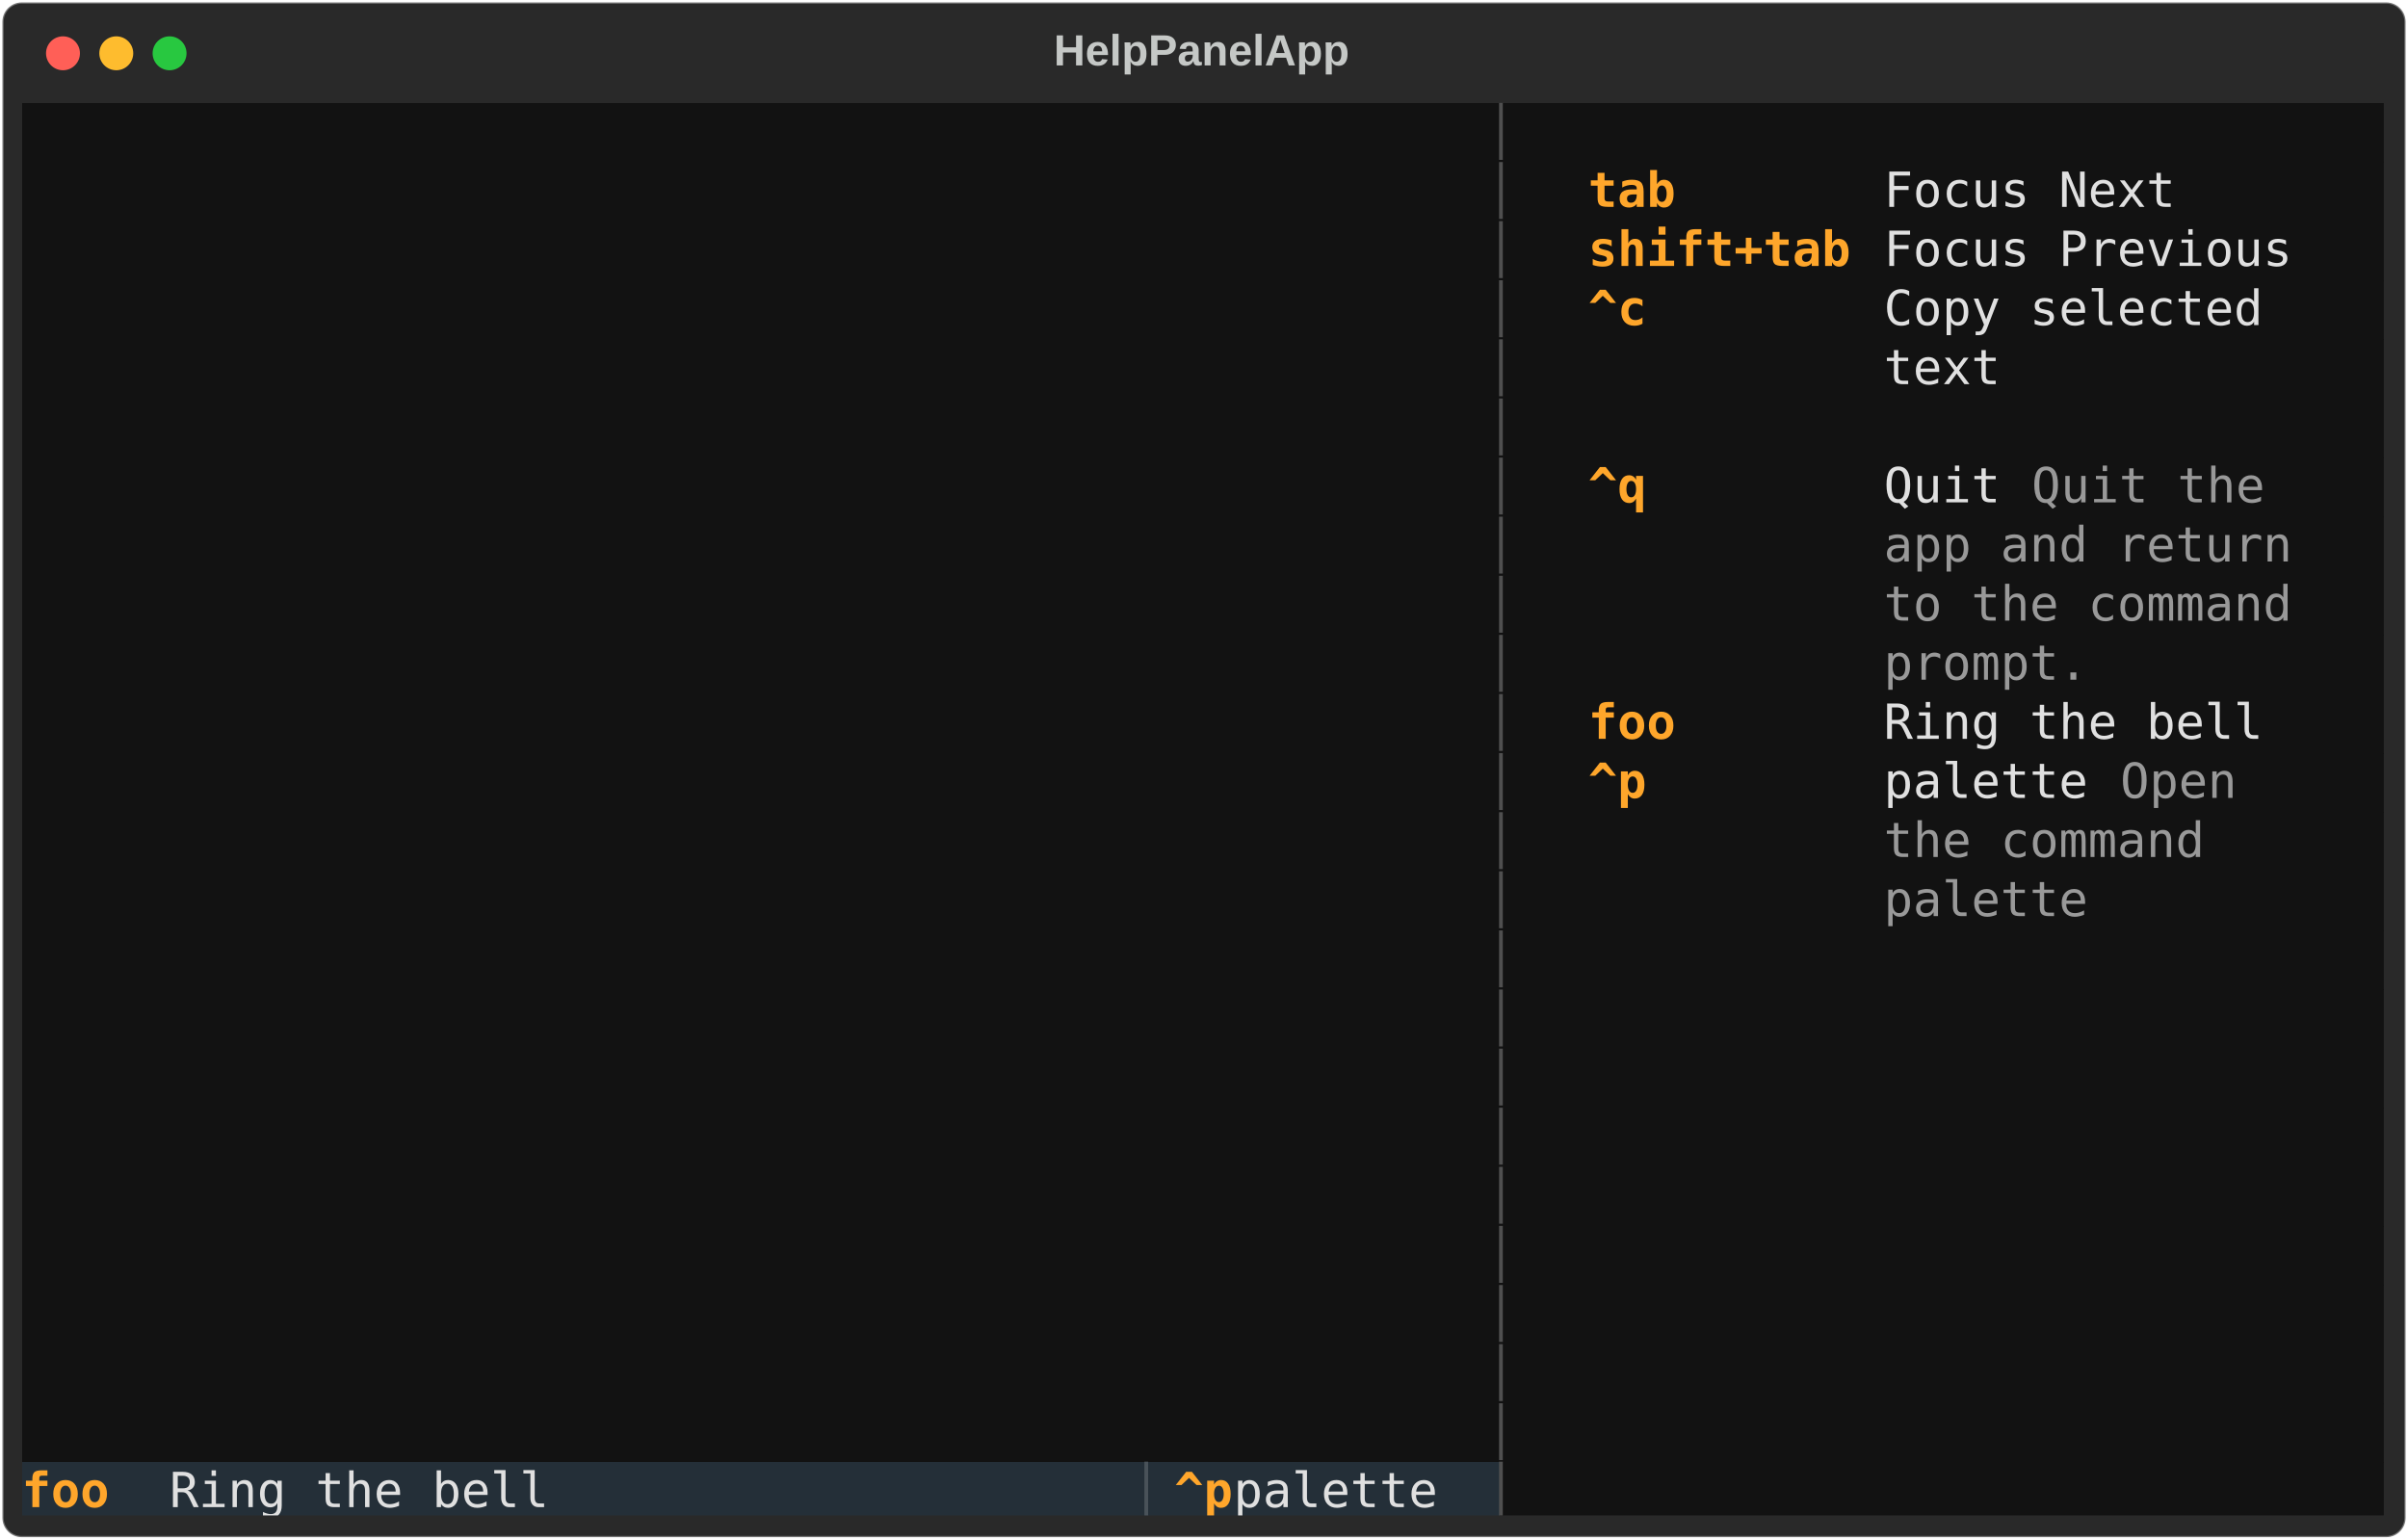
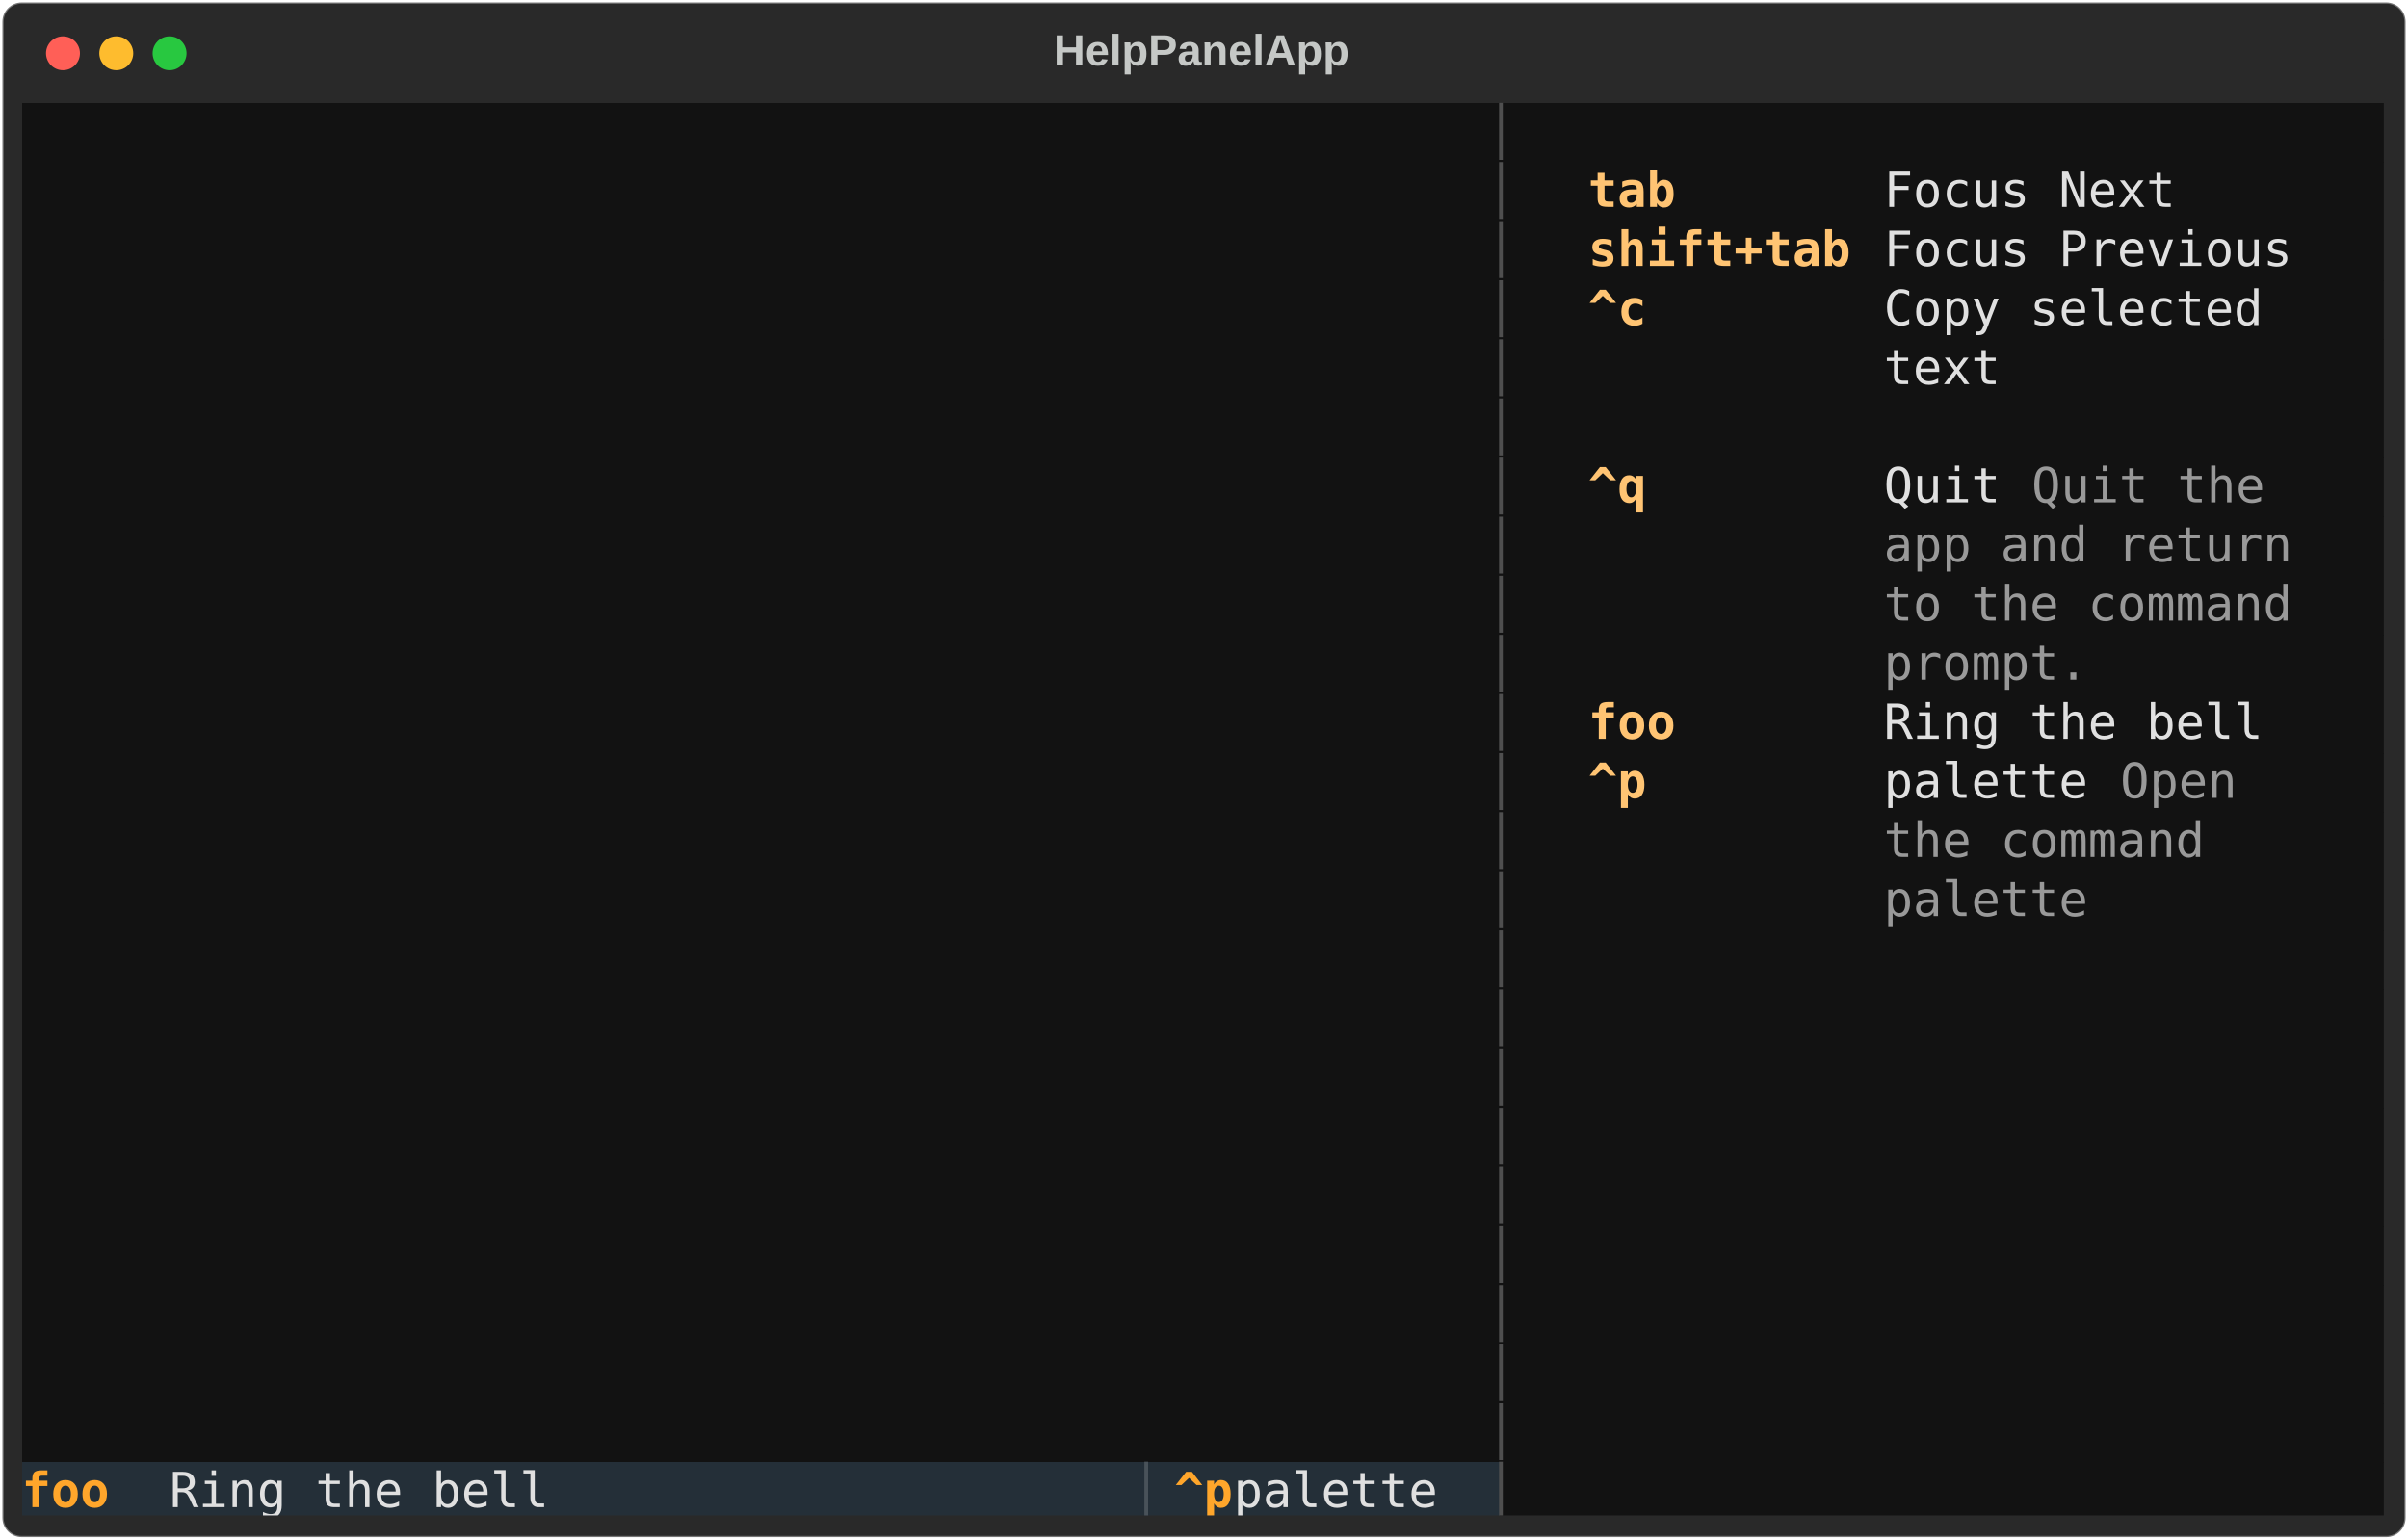
<svg xmlns="http://www.w3.org/2000/svg" class="rich-terminal" viewBox="0 0 994 635.6">
  <style>

    @font-face {
        font-family: "Fira Code";
        src: local("FiraCode-Regular"),
                url("https://cdnjs.cloudflare.com/ajax/libs/firacode/6.2.0/woff2/FiraCode-Regular.woff2") format("woff2"),
                url("https://cdnjs.cloudflare.com/ajax/libs/firacode/6.2.0/woff/FiraCode-Regular.woff") format("woff");
        font-style: normal;
        font-weight: 400;
    }
    @font-face {
        font-family: "Fira Code";
        src: local("FiraCode-Bold"),
                url("https://cdnjs.cloudflare.com/ajax/libs/firacode/6.2.0/woff2/FiraCode-Bold.woff2") format("woff2"),
                url("https://cdnjs.cloudflare.com/ajax/libs/firacode/6.2.0/woff/FiraCode-Bold.woff") format("woff");
        font-style: bold;
        font-weight: 700;
    }

    .terminal-matrix {
        font-family: Fira Code, monospace;
        font-size: 20px;
        line-height: 24.4px;
        font-variant-east-asian: full-width;
    }

    .terminal-title {
        font-size: 18px;
        font-weight: bold;
        font-family: arial;
    }

    .terminal-r1 { fill: #c5c8c6 }
.terminal-r2 { fill: #4f4f4f }
.terminal-r3 { fill: #121212 }
- .terminal-r4 { fill: #fea62b;font-weight: bold }
+ .terminal-r4 { fill: #ffc473;font-weight: bold }
.terminal-r5 { fill: #e0e0e0 }
.terminal-r6 { fill: #999999 }
.terminal-r7 { fill: #ffa62b;font-weight: bold }
.terminal-r8 { fill: #495259 }
    </style>
  <defs>
    <clipPath id="terminal-clip-terminal">
      <rect x="0" y="0" width="975.0" height="584.6" />
    </clipPath>
    <clipPath id="terminal-line-0">
      <rect x="0" y="1.5" width="976" height="24.65" />
    </clipPath>
    <clipPath id="terminal-line-1">
      <rect x="0" y="25.9" width="976" height="24.65" />
    </clipPath>
    <clipPath id="terminal-line-2">
      <rect x="0" y="50.3" width="976" height="24.65" />
    </clipPath>
    <clipPath id="terminal-line-3">
      <rect x="0" y="74.7" width="976" height="24.65" />
    </clipPath>
    <clipPath id="terminal-line-4">
      <rect x="0" y="99.1" width="976" height="24.65" />
    </clipPath>
    <clipPath id="terminal-line-5">
      <rect x="0" y="123.5" width="976" height="24.65" />
    </clipPath>
    <clipPath id="terminal-line-6">
      <rect x="0" y="147.9" width="976" height="24.65" />
    </clipPath>
    <clipPath id="terminal-line-7">
      <rect x="0" y="172.3" width="976" height="24.65" />
    </clipPath>
    <clipPath id="terminal-line-8">
      <rect x="0" y="196.7" width="976" height="24.65" />
    </clipPath>
    <clipPath id="terminal-line-9">
      <rect x="0" y="221.1" width="976" height="24.65" />
    </clipPath>
    <clipPath id="terminal-line-10">
      <rect x="0" y="245.5" width="976" height="24.65" />
    </clipPath>
    <clipPath id="terminal-line-11">
      <rect x="0" y="269.9" width="976" height="24.65" />
    </clipPath>
    <clipPath id="terminal-line-12">
      <rect x="0" y="294.3" width="976" height="24.65" />
    </clipPath>
    <clipPath id="terminal-line-13">
      <rect x="0" y="318.7" width="976" height="24.65" />
    </clipPath>
    <clipPath id="terminal-line-14">
      <rect x="0" y="343.1" width="976" height="24.65" />
    </clipPath>
    <clipPath id="terminal-line-15">
      <rect x="0" y="367.5" width="976" height="24.65" />
    </clipPath>
    <clipPath id="terminal-line-16">
      <rect x="0" y="391.9" width="976" height="24.65" />
    </clipPath>
    <clipPath id="terminal-line-17">
      <rect x="0" y="416.3" width="976" height="24.65" />
    </clipPath>
    <clipPath id="terminal-line-18">
      <rect x="0" y="440.7" width="976" height="24.65" />
    </clipPath>
    <clipPath id="terminal-line-19">
      <rect x="0" y="465.1" width="976" height="24.65" />
    </clipPath>
    <clipPath id="terminal-line-20">
      <rect x="0" y="489.5" width="976" height="24.65" />
    </clipPath>
    <clipPath id="terminal-line-21">
      <rect x="0" y="513.9" width="976" height="24.65" />
    </clipPath>
    <clipPath id="terminal-line-22">
      <rect x="0" y="538.3" width="976" height="24.65" />
    </clipPath>
  </defs>
  <rect fill="#292929" stroke="rgba(255,255,255,0.35)" stroke-width="1" x="1" y="1" width="992" height="633.6" rx="8" />
  <text class="terminal-title" fill="#c5c8c6" text-anchor="middle" x="496" y="27">HelpPanelApp</text>
  <g transform="translate(26,22)">
    <circle cx="0" cy="0" r="7" fill="#ff5f57" />
    <circle cx="22" cy="0" r="7" fill="#febc2e" />
    <circle cx="44" cy="0" r="7" fill="#28c840" />
  </g>
  <g transform="translate(9, 41)" clip-path="url(#terminal-clip-terminal)">
    <rect fill="#121212" x="0" y="1.5" width="610" height="24.65" shape-rendering="crispEdges" />
    <rect fill="#121212" x="610" y="1.5" width="12.2" height="24.65" shape-rendering="crispEdges" />
    <rect fill="#121212" x="622.2" y="1.5" width="12.2" height="24.65" shape-rendering="crispEdges" />
    <rect fill="#121212" x="634.4" y="1.5" width="329.4" height="24.65" shape-rendering="crispEdges" />
    <rect fill="#121212" x="963.8" y="1.5" width="12.2" height="24.65" shape-rendering="crispEdges" />
    <rect fill="#121212" x="0" y="25.9" width="610" height="24.65" shape-rendering="crispEdges" />
    <rect fill="#121212" x="610" y="25.9" width="12.2" height="24.65" shape-rendering="crispEdges" />
    <rect fill="#121212" x="622.2" y="25.9" width="12.2" height="24.65" shape-rendering="crispEdges" />
    <rect fill="#121212" x="634.4" y="25.9" width="12.2" height="24.65" shape-rendering="crispEdges" />
    <rect fill="#121212" x="646.6" y="25.9" width="109.8" height="24.65" shape-rendering="crispEdges" />
    <rect fill="#121212" x="756.4" y="25.9" width="12.2" height="24.65" shape-rendering="crispEdges" />
    <rect fill="#121212" x="768.6" y="25.9" width="183" height="24.65" shape-rendering="crispEdges" />
    <rect fill="#121212" x="951.6" y="25.9" width="12.2" height="24.65" shape-rendering="crispEdges" />
    <rect fill="#121212" x="963.8" y="25.9" width="12.2" height="24.65" shape-rendering="crispEdges" />
    <rect fill="#121212" x="0" y="50.3" width="610" height="24.65" shape-rendering="crispEdges" />
    <rect fill="#121212" x="610" y="50.3" width="12.2" height="24.65" shape-rendering="crispEdges" />
    <rect fill="#121212" x="622.2" y="50.3" width="12.2" height="24.65" shape-rendering="crispEdges" />
    <rect fill="#121212" x="634.4" y="50.3" width="12.2" height="24.65" shape-rendering="crispEdges" />
    <rect fill="#121212" x="646.6" y="50.3" width="109.8" height="24.65" shape-rendering="crispEdges" />
    <rect fill="#121212" x="756.4" y="50.3" width="12.2" height="24.65" shape-rendering="crispEdges" />
    <rect fill="#121212" x="768.6" y="50.3" width="183" height="24.65" shape-rendering="crispEdges" />
    <rect fill="#121212" x="951.6" y="50.3" width="12.2" height="24.65" shape-rendering="crispEdges" />
    <rect fill="#121212" x="963.8" y="50.3" width="12.2" height="24.65" shape-rendering="crispEdges" />
    <rect fill="#121212" x="0" y="74.7" width="610" height="24.65" shape-rendering="crispEdges" />
    <rect fill="#121212" x="610" y="74.7" width="12.2" height="24.65" shape-rendering="crispEdges" />
    <rect fill="#121212" x="622.2" y="74.7" width="12.2" height="24.65" shape-rendering="crispEdges" />
    <rect fill="#121212" x="634.4" y="74.7" width="12.2" height="24.65" shape-rendering="crispEdges" />
    <rect fill="#121212" x="646.6" y="74.7" width="109.8" height="24.65" shape-rendering="crispEdges" />
    <rect fill="#121212" x="756.4" y="74.7" width="12.2" height="24.65" shape-rendering="crispEdges" />
    <rect fill="#121212" x="768.6" y="74.7" width="183" height="24.65" shape-rendering="crispEdges" />
    <rect fill="#121212" x="951.6" y="74.7" width="12.2" height="24.65" shape-rendering="crispEdges" />
    <rect fill="#121212" x="963.8" y="74.7" width="12.2" height="24.65" shape-rendering="crispEdges" />
    <rect fill="#121212" x="0" y="99.1" width="610" height="24.65" shape-rendering="crispEdges" />
    <rect fill="#121212" x="610" y="99.1" width="12.2" height="24.65" shape-rendering="crispEdges" />
    <rect fill="#121212" x="622.2" y="99.1" width="12.2" height="24.65" shape-rendering="crispEdges" />
    <rect fill="#121212" x="634.4" y="99.1" width="12.2" height="24.65" shape-rendering="crispEdges" />
    <rect fill="#121212" x="646.6" y="99.1" width="109.8" height="24.65" shape-rendering="crispEdges" />
    <rect fill="#121212" x="756.4" y="99.1" width="12.2" height="24.65" shape-rendering="crispEdges" />
    <rect fill="#121212" x="768.6" y="99.1" width="183" height="24.65" shape-rendering="crispEdges" />
    <rect fill="#121212" x="951.6" y="99.1" width="12.2" height="24.65" shape-rendering="crispEdges" />
    <rect fill="#121212" x="963.8" y="99.1" width="12.2" height="24.65" shape-rendering="crispEdges" />
    <rect fill="#121212" x="0" y="123.5" width="610" height="24.65" shape-rendering="crispEdges" />
    <rect fill="#121212" x="610" y="123.5" width="12.2" height="24.65" shape-rendering="crispEdges" />
    <rect fill="#121212" x="622.2" y="123.5" width="12.2" height="24.65" shape-rendering="crispEdges" />
    <rect fill="#121212" x="634.4" y="123.5" width="329.4" height="24.65" shape-rendering="crispEdges" />
    <rect fill="#121212" x="963.8" y="123.5" width="12.2" height="24.65" shape-rendering="crispEdges" />
    <rect fill="#121212" x="0" y="147.9" width="610" height="24.65" shape-rendering="crispEdges" />
    <rect fill="#121212" x="610" y="147.9" width="12.2" height="24.65" shape-rendering="crispEdges" />
    <rect fill="#121212" x="622.2" y="147.9" width="12.2" height="24.65" shape-rendering="crispEdges" />
    <rect fill="#121212" x="634.4" y="147.9" width="12.2" height="24.65" shape-rendering="crispEdges" />
    <rect fill="#121212" x="646.6" y="147.9" width="109.8" height="24.65" shape-rendering="crispEdges" />
    <rect fill="#121212" x="756.4" y="147.9" width="12.2" height="24.65" shape-rendering="crispEdges" />
    <rect fill="#121212" x="768.6" y="147.9" width="61" height="24.65" shape-rendering="crispEdges" />
    <rect fill="#121212" x="829.6" y="147.9" width="109.8" height="24.65" shape-rendering="crispEdges" />
    <rect fill="#121212" x="939.4" y="147.9" width="12.2" height="24.65" shape-rendering="crispEdges" />
    <rect fill="#121212" x="951.6" y="147.9" width="12.2" height="24.65" shape-rendering="crispEdges" />
    <rect fill="#121212" x="963.8" y="147.9" width="12.2" height="24.65" shape-rendering="crispEdges" />
    <rect fill="#121212" x="0" y="172.3" width="610" height="24.65" shape-rendering="crispEdges" />
    <rect fill="#121212" x="610" y="172.3" width="12.2" height="24.65" shape-rendering="crispEdges" />
    <rect fill="#121212" x="622.2" y="172.3" width="12.2" height="24.65" shape-rendering="crispEdges" />
    <rect fill="#121212" x="634.4" y="172.3" width="12.2" height="24.65" shape-rendering="crispEdges" />
    <rect fill="#121212" x="646.6" y="172.3" width="109.8" height="24.65" shape-rendering="crispEdges" />
    <rect fill="#121212" x="756.4" y="172.3" width="12.2" height="24.65" shape-rendering="crispEdges" />
    <rect fill="#121212" x="768.6" y="172.3" width="183" height="24.65" shape-rendering="crispEdges" />
    <rect fill="#121212" x="951.6" y="172.3" width="12.2" height="24.65" shape-rendering="crispEdges" />
    <rect fill="#121212" x="963.8" y="172.3" width="12.2" height="24.65" shape-rendering="crispEdges" />
    <rect fill="#121212" x="0" y="196.7" width="610" height="24.65" shape-rendering="crispEdges" />
    <rect fill="#121212" x="610" y="196.7" width="12.2" height="24.65" shape-rendering="crispEdges" />
    <rect fill="#121212" x="622.2" y="196.7" width="12.2" height="24.65" shape-rendering="crispEdges" />
    <rect fill="#121212" x="634.4" y="196.7" width="12.2" height="24.65" shape-rendering="crispEdges" />
    <rect fill="#121212" x="646.6" y="196.7" width="109.8" height="24.65" shape-rendering="crispEdges" />
    <rect fill="#121212" x="756.4" y="196.7" width="12.2" height="24.65" shape-rendering="crispEdges" />
    <rect fill="#121212" x="768.6" y="196.7" width="183" height="24.65" shape-rendering="crispEdges" />
    <rect fill="#121212" x="951.6" y="196.7" width="12.2" height="24.65" shape-rendering="crispEdges" />
    <rect fill="#121212" x="963.8" y="196.7" width="12.2" height="24.65" shape-rendering="crispEdges" />
    <rect fill="#121212" x="0" y="221.1" width="610" height="24.65" shape-rendering="crispEdges" />
    <rect fill="#121212" x="610" y="221.1" width="12.2" height="24.65" shape-rendering="crispEdges" />
    <rect fill="#121212" x="622.2" y="221.1" width="12.2" height="24.65" shape-rendering="crispEdges" />
    <rect fill="#121212" x="634.4" y="221.1" width="12.2" height="24.65" shape-rendering="crispEdges" />
    <rect fill="#121212" x="646.6" y="221.1" width="109.8" height="24.65" shape-rendering="crispEdges" />
    <rect fill="#121212" x="756.4" y="221.1" width="12.2" height="24.65" shape-rendering="crispEdges" />
    <rect fill="#121212" x="768.6" y="221.1" width="85.4" height="24.65" shape-rendering="crispEdges" />
    <rect fill="#121212" x="854" y="221.1" width="97.6" height="24.65" shape-rendering="crispEdges" />
    <rect fill="#121212" x="951.6" y="221.1" width="12.2" height="24.65" shape-rendering="crispEdges" />
    <rect fill="#121212" x="963.8" y="221.1" width="12.2" height="24.65" shape-rendering="crispEdges" />
    <rect fill="#121212" x="0" y="245.5" width="610" height="24.65" shape-rendering="crispEdges" />
    <rect fill="#121212" x="610" y="245.5" width="12.2" height="24.65" shape-rendering="crispEdges" />
    <rect fill="#121212" x="622.2" y="245.5" width="12.2" height="24.65" shape-rendering="crispEdges" />
    <rect fill="#121212" x="634.4" y="245.5" width="12.2" height="24.65" shape-rendering="crispEdges" />
    <rect fill="#121212" x="646.6" y="245.5" width="109.8" height="24.65" shape-rendering="crispEdges" />
    <rect fill="#121212" x="756.4" y="245.5" width="12.2" height="24.65" shape-rendering="crispEdges" />
    <rect fill="#121212" x="768.6" y="245.5" width="183" height="24.65" shape-rendering="crispEdges" />
    <rect fill="#121212" x="951.6" y="245.5" width="12.2" height="24.65" shape-rendering="crispEdges" />
    <rect fill="#121212" x="963.8" y="245.5" width="12.2" height="24.65" shape-rendering="crispEdges" />
    <rect fill="#121212" x="0" y="269.9" width="610" height="24.65" shape-rendering="crispEdges" />
    <rect fill="#121212" x="610" y="269.9" width="12.2" height="24.65" shape-rendering="crispEdges" />
    <rect fill="#121212" x="622.2" y="269.9" width="12.2" height="24.65" shape-rendering="crispEdges" />
    <rect fill="#121212" x="634.4" y="269.9" width="12.2" height="24.65" shape-rendering="crispEdges" />
    <rect fill="#121212" x="646.6" y="269.9" width="109.8" height="24.65" shape-rendering="crispEdges" />
    <rect fill="#121212" x="756.4" y="269.9" width="12.2" height="24.65" shape-rendering="crispEdges" />
    <rect fill="#121212" x="768.6" y="269.9" width="97.6" height="24.65" shape-rendering="crispEdges" />
    <rect fill="#121212" x="866.2" y="269.9" width="61" height="24.65" shape-rendering="crispEdges" />
    <rect fill="#121212" x="927.2" y="269.9" width="24.4" height="24.65" shape-rendering="crispEdges" />
    <rect fill="#121212" x="951.6" y="269.9" width="12.2" height="24.65" shape-rendering="crispEdges" />
    <rect fill="#121212" x="963.8" y="269.9" width="12.2" height="24.65" shape-rendering="crispEdges" />
    <rect fill="#121212" x="0" y="294.3" width="610" height="24.65" shape-rendering="crispEdges" />
    <rect fill="#121212" x="610" y="294.3" width="12.2" height="24.65" shape-rendering="crispEdges" />
    <rect fill="#121212" x="622.2" y="294.3" width="12.2" height="24.65" shape-rendering="crispEdges" />
    <rect fill="#121212" x="634.4" y="294.3" width="12.2" height="24.65" shape-rendering="crispEdges" />
    <rect fill="#121212" x="646.6" y="294.3" width="109.8" height="24.65" shape-rendering="crispEdges" />
    <rect fill="#121212" x="756.4" y="294.3" width="12.2" height="24.65" shape-rendering="crispEdges" />
    <rect fill="#121212" x="768.6" y="294.3" width="146.4" height="24.65" shape-rendering="crispEdges" />
    <rect fill="#121212" x="915" y="294.3" width="36.6" height="24.65" shape-rendering="crispEdges" />
    <rect fill="#121212" x="951.6" y="294.3" width="12.2" height="24.65" shape-rendering="crispEdges" />
    <rect fill="#121212" x="963.8" y="294.3" width="12.2" height="24.65" shape-rendering="crispEdges" />
    <rect fill="#121212" x="0" y="318.7" width="610" height="24.65" shape-rendering="crispEdges" />
    <rect fill="#121212" x="610" y="318.7" width="12.2" height="24.65" shape-rendering="crispEdges" />
    <rect fill="#121212" x="622.2" y="318.7" width="12.2" height="24.65" shape-rendering="crispEdges" />
    <rect fill="#121212" x="634.4" y="318.7" width="12.2" height="24.65" shape-rendering="crispEdges" />
    <rect fill="#121212" x="646.6" y="318.7" width="109.8" height="24.65" shape-rendering="crispEdges" />
    <rect fill="#121212" x="756.4" y="318.7" width="12.2" height="24.65" shape-rendering="crispEdges" />
    <rect fill="#121212" x="768.6" y="318.7" width="85.4" height="24.65" shape-rendering="crispEdges" />
    <rect fill="#121212" x="854" y="318.7" width="97.6" height="24.65" shape-rendering="crispEdges" />
    <rect fill="#121212" x="951.6" y="318.7" width="12.2" height="24.65" shape-rendering="crispEdges" />
    <rect fill="#121212" x="963.8" y="318.7" width="12.2" height="24.65" shape-rendering="crispEdges" />
    <rect fill="#121212" x="0" y="343.1" width="610" height="24.65" shape-rendering="crispEdges" />
    <rect fill="#121212" x="610" y="343.1" width="12.2" height="24.65" shape-rendering="crispEdges" />
    <rect fill="#121212" x="622.2" y="343.1" width="12.2" height="24.65" shape-rendering="crispEdges" />
    <rect fill="#121212" x="634.4" y="343.1" width="329.4" height="24.65" shape-rendering="crispEdges" />
    <rect fill="#121212" x="963.8" y="343.1" width="12.2" height="24.65" shape-rendering="crispEdges" />
    <rect fill="#121212" x="0" y="367.5" width="610" height="24.65" shape-rendering="crispEdges" />
    <rect fill="#121212" x="610" y="367.5" width="12.2" height="24.65" shape-rendering="crispEdges" />
    <rect fill="#121212" x="622.2" y="367.5" width="353.8" height="24.65" shape-rendering="crispEdges" />
    <rect fill="#121212" x="0" y="391.9" width="610" height="24.65" shape-rendering="crispEdges" />
    <rect fill="#121212" x="610" y="391.9" width="12.2" height="24.65" shape-rendering="crispEdges" />
    <rect fill="#121212" x="622.2" y="391.9" width="353.8" height="24.65" shape-rendering="crispEdges" />
    <rect fill="#121212" x="0" y="416.3" width="610" height="24.65" shape-rendering="crispEdges" />
    <rect fill="#121212" x="610" y="416.3" width="12.2" height="24.65" shape-rendering="crispEdges" />
    <rect fill="#121212" x="622.2" y="416.3" width="353.8" height="24.65" shape-rendering="crispEdges" />
    <rect fill="#121212" x="0" y="440.7" width="610" height="24.65" shape-rendering="crispEdges" />
    <rect fill="#121212" x="610" y="440.7" width="12.2" height="24.65" shape-rendering="crispEdges" />
    <rect fill="#121212" x="622.2" y="440.7" width="353.8" height="24.65" shape-rendering="crispEdges" />
    <rect fill="#121212" x="0" y="465.1" width="610" height="24.65" shape-rendering="crispEdges" />
    <rect fill="#121212" x="610" y="465.1" width="12.2" height="24.65" shape-rendering="crispEdges" />
    <rect fill="#121212" x="622.2" y="465.1" width="353.8" height="24.65" shape-rendering="crispEdges" />
    <rect fill="#121212" x="0" y="489.5" width="610" height="24.65" shape-rendering="crispEdges" />
    <rect fill="#121212" x="610" y="489.5" width="12.2" height="24.65" shape-rendering="crispEdges" />
    <rect fill="#121212" x="622.2" y="489.5" width="353.8" height="24.65" shape-rendering="crispEdges" />
    <rect fill="#121212" x="0" y="513.9" width="610" height="24.65" shape-rendering="crispEdges" />
    <rect fill="#121212" x="610" y="513.9" width="12.2" height="24.65" shape-rendering="crispEdges" />
    <rect fill="#121212" x="622.2" y="513.9" width="353.8" height="24.65" shape-rendering="crispEdges" />
    <rect fill="#121212" x="0" y="538.3" width="610" height="24.65" shape-rendering="crispEdges" />
    <rect fill="#121212" x="610" y="538.3" width="12.2" height="24.65" shape-rendering="crispEdges" />
    <rect fill="#121212" x="622.2" y="538.3" width="353.8" height="24.65" shape-rendering="crispEdges" />
    <rect fill="#242f38" x="0" y="562.7" width="61" height="24.65" shape-rendering="crispEdges" />
    <rect fill="#242f38" x="61" y="562.7" width="170.8" height="24.65" shape-rendering="crispEdges" />
    <rect fill="#242f38" x="231.8" y="562.7" width="231.8" height="24.65" shape-rendering="crispEdges" />
    <rect fill="#242f38" x="463.6" y="562.7" width="12.2" height="24.65" shape-rendering="crispEdges" />
    <rect fill="#242f38" x="475.8" y="562.7" width="24.4" height="24.65" shape-rendering="crispEdges" />
    <rect fill="#242f38" x="500.2" y="562.7" width="97.6" height="24.65" shape-rendering="crispEdges" />
    <rect fill="#242f38" x="597.8" y="562.7" width="12.2" height="24.65" shape-rendering="crispEdges" />
    <rect fill="#121212" x="610" y="562.7" width="12.2" height="24.65" shape-rendering="crispEdges" />
    <rect fill="#121212" x="622.2" y="562.7" width="353.8" height="24.65" shape-rendering="crispEdges" />
    <g class="terminal-matrix">
      <text class="terminal-r2" x="610" y="20" textLength="12.2" clip-path="url(#terminal-line-0)">▏</text>
      <text class="terminal-r1" x="976" y="20" textLength="12.2" clip-path="url(#terminal-line-0)">
</text>
      <text class="terminal-r2" x="610" y="44.4" textLength="12.2" clip-path="url(#terminal-line-1)">▏</text>
      <text class="terminal-r4" x="646.6" y="44.4" textLength="109.8" clip-path="url(#terminal-line-1)">      tab</text>
      <text class="terminal-r5" x="768.6" y="44.4" textLength="183" clip-path="url(#terminal-line-1)">Focus Next     </text>
      <text class="terminal-r1" x="976" y="44.4" textLength="12.2" clip-path="url(#terminal-line-1)">
</text>
      <text class="terminal-r2" x="610" y="68.8" textLength="12.2" clip-path="url(#terminal-line-2)">▏</text>
      <text class="terminal-r4" x="646.6" y="68.8" textLength="109.8" clip-path="url(#terminal-line-2)">shift+tab</text>
      <text class="terminal-r5" x="768.6" y="68.8" textLength="183" clip-path="url(#terminal-line-2)">Focus Previous </text>
      <text class="terminal-r1" x="976" y="68.8" textLength="12.2" clip-path="url(#terminal-line-2)">
</text>
      <text class="terminal-r2" x="610" y="93.2" textLength="12.2" clip-path="url(#terminal-line-3)">▏</text>
      <text class="terminal-r4" x="646.6" y="93.2" textLength="109.8" clip-path="url(#terminal-line-3)">       ^c</text>
      <text class="terminal-r5" x="768.6" y="93.2" textLength="183" clip-path="url(#terminal-line-3)">Copy selected  </text>
      <text class="terminal-r1" x="976" y="93.2" textLength="12.2" clip-path="url(#terminal-line-3)">
</text>
      <text class="terminal-r2" x="610" y="117.6" textLength="12.2" clip-path="url(#terminal-line-4)">▏</text>
      <text class="terminal-r5" x="768.6" y="117.6" textLength="183" clip-path="url(#terminal-line-4)">text           </text>
      <text class="terminal-r1" x="976" y="117.6" textLength="12.2" clip-path="url(#terminal-line-4)">
</text>
      <text class="terminal-r2" x="610" y="142" textLength="12.2" clip-path="url(#terminal-line-5)">▏</text>
      <text class="terminal-r1" x="976" y="142" textLength="12.2" clip-path="url(#terminal-line-5)">
</text>
      <text class="terminal-r2" x="610" y="166.4" textLength="12.2" clip-path="url(#terminal-line-6)">▏</text>
      <text class="terminal-r4" x="646.6" y="166.4" textLength="109.8" clip-path="url(#terminal-line-6)">       ^q</text>
      <text class="terminal-r5" x="768.6" y="166.4" textLength="61" clip-path="url(#terminal-line-6)">Quit </text>
      <text class="terminal-r6" x="829.6" y="166.4" textLength="109.8" clip-path="url(#terminal-line-6)">Quit the </text>
      <text class="terminal-r1" x="976" y="166.4" textLength="12.2" clip-path="url(#terminal-line-6)">
</text>
      <text class="terminal-r2" x="610" y="190.8" textLength="12.2" clip-path="url(#terminal-line-7)">▏</text>
      <text class="terminal-r6" x="768.6" y="190.8" textLength="183" clip-path="url(#terminal-line-7)">app and return </text>
      <text class="terminal-r1" x="976" y="190.8" textLength="12.2" clip-path="url(#terminal-line-7)">
</text>
      <text class="terminal-r2" x="610" y="215.2" textLength="12.2" clip-path="url(#terminal-line-8)">▏</text>
      <text class="terminal-r6" x="768.6" y="215.2" textLength="183" clip-path="url(#terminal-line-8)">to the command </text>
      <text class="terminal-r1" x="976" y="215.2" textLength="12.2" clip-path="url(#terminal-line-8)">
</text>
      <text class="terminal-r2" x="610" y="239.6" textLength="12.2" clip-path="url(#terminal-line-9)">▏</text>
      <text class="terminal-r6" x="768.6" y="239.6" textLength="85.4" clip-path="url(#terminal-line-9)">prompt.</text>
      <text class="terminal-r1" x="976" y="239.6" textLength="12.2" clip-path="url(#terminal-line-9)">
</text>
      <text class="terminal-r2" x="610" y="264" textLength="12.2" clip-path="url(#terminal-line-10)">▏</text>
      <text class="terminal-r4" x="646.6" y="264" textLength="109.8" clip-path="url(#terminal-line-10)">      foo</text>
      <text class="terminal-r5" x="768.6" y="264" textLength="183" clip-path="url(#terminal-line-10)">Ring the bell  </text>
      <text class="terminal-r1" x="976" y="264" textLength="12.2" clip-path="url(#terminal-line-10)">
</text>
      <text class="terminal-r2" x="610" y="288.4" textLength="12.2" clip-path="url(#terminal-line-11)">▏</text>
      <text class="terminal-r4" x="646.6" y="288.4" textLength="109.8" clip-path="url(#terminal-line-11)">       ^p</text>
      <text class="terminal-r5" x="768.6" y="288.4" textLength="97.6" clip-path="url(#terminal-line-11)">palette </text>
      <text class="terminal-r6" x="866.2" y="288.4" textLength="61" clip-path="url(#terminal-line-11)">Open </text>
      <text class="terminal-r1" x="976" y="288.4" textLength="12.2" clip-path="url(#terminal-line-11)">
</text>
      <text class="terminal-r2" x="610" y="312.8" textLength="12.2" clip-path="url(#terminal-line-12)">▏</text>
      <text class="terminal-r6" x="768.6" y="312.8" textLength="146.4" clip-path="url(#terminal-line-12)">the command </text>
      <text class="terminal-r1" x="976" y="312.8" textLength="12.2" clip-path="url(#terminal-line-12)">
</text>
      <text class="terminal-r2" x="610" y="337.2" textLength="12.2" clip-path="url(#terminal-line-13)">▏</text>
      <text class="terminal-r6" x="768.6" y="337.2" textLength="85.4" clip-path="url(#terminal-line-13)">palette</text>
      <text class="terminal-r1" x="976" y="337.2" textLength="12.2" clip-path="url(#terminal-line-13)">
</text>
      <text class="terminal-r2" x="610" y="361.6" textLength="12.2" clip-path="url(#terminal-line-14)">▏</text>
      <text class="terminal-r1" x="976" y="361.6" textLength="12.2" clip-path="url(#terminal-line-14)">
</text>
      <text class="terminal-r2" x="610" y="386" textLength="12.2" clip-path="url(#terminal-line-15)">▏</text>
      <text class="terminal-r1" x="976" y="386" textLength="12.2" clip-path="url(#terminal-line-15)">
</text>
      <text class="terminal-r2" x="610" y="410.4" textLength="12.2" clip-path="url(#terminal-line-16)">▏</text>
      <text class="terminal-r1" x="976" y="410.4" textLength="12.2" clip-path="url(#terminal-line-16)">
</text>
      <text class="terminal-r2" x="610" y="434.8" textLength="12.2" clip-path="url(#terminal-line-17)">▏</text>
      <text class="terminal-r1" x="976" y="434.8" textLength="12.2" clip-path="url(#terminal-line-17)">
</text>
      <text class="terminal-r2" x="610" y="459.2" textLength="12.2" clip-path="url(#terminal-line-18)">▏</text>
      <text class="terminal-r1" x="976" y="459.2" textLength="12.2" clip-path="url(#terminal-line-18)">
</text>
      <text class="terminal-r2" x="610" y="483.6" textLength="12.2" clip-path="url(#terminal-line-19)">▏</text>
      <text class="terminal-r1" x="976" y="483.6" textLength="12.2" clip-path="url(#terminal-line-19)">
</text>
      <text class="terminal-r2" x="610" y="508" textLength="12.2" clip-path="url(#terminal-line-20)">▏</text>
      <text class="terminal-r1" x="976" y="508" textLength="12.2" clip-path="url(#terminal-line-20)">
</text>
      <text class="terminal-r2" x="610" y="532.4" textLength="12.2" clip-path="url(#terminal-line-21)">▏</text>
      <text class="terminal-r1" x="976" y="532.4" textLength="12.2" clip-path="url(#terminal-line-21)">
</text>
      <text class="terminal-r2" x="610" y="556.8" textLength="12.2" clip-path="url(#terminal-line-22)">▏</text>
      <text class="terminal-r1" x="976" y="556.8" textLength="12.2" clip-path="url(#terminal-line-22)">
</text>
      <text class="terminal-r7" x="0" y="581.2" textLength="61" clip-path="url(#terminal-line-23)"> foo </text>
      <text class="terminal-r5" x="61" y="581.2" textLength="170.8" clip-path="url(#terminal-line-23)">Ring the bell </text>
      <text class="terminal-r8" x="463.6" y="581.2" textLength="12.2" clip-path="url(#terminal-line-23)">▏</text>
      <text class="terminal-r7" x="475.8" y="581.2" textLength="24.4" clip-path="url(#terminal-line-23)">^p</text>
      <text class="terminal-r5" x="500.2" y="581.2" textLength="97.6" clip-path="url(#terminal-line-23)"> palette</text>
      <text class="terminal-r2" x="610" y="581.2" textLength="12.2" clip-path="url(#terminal-line-23)">▏</text>
    </g>
  </g>
</svg>
